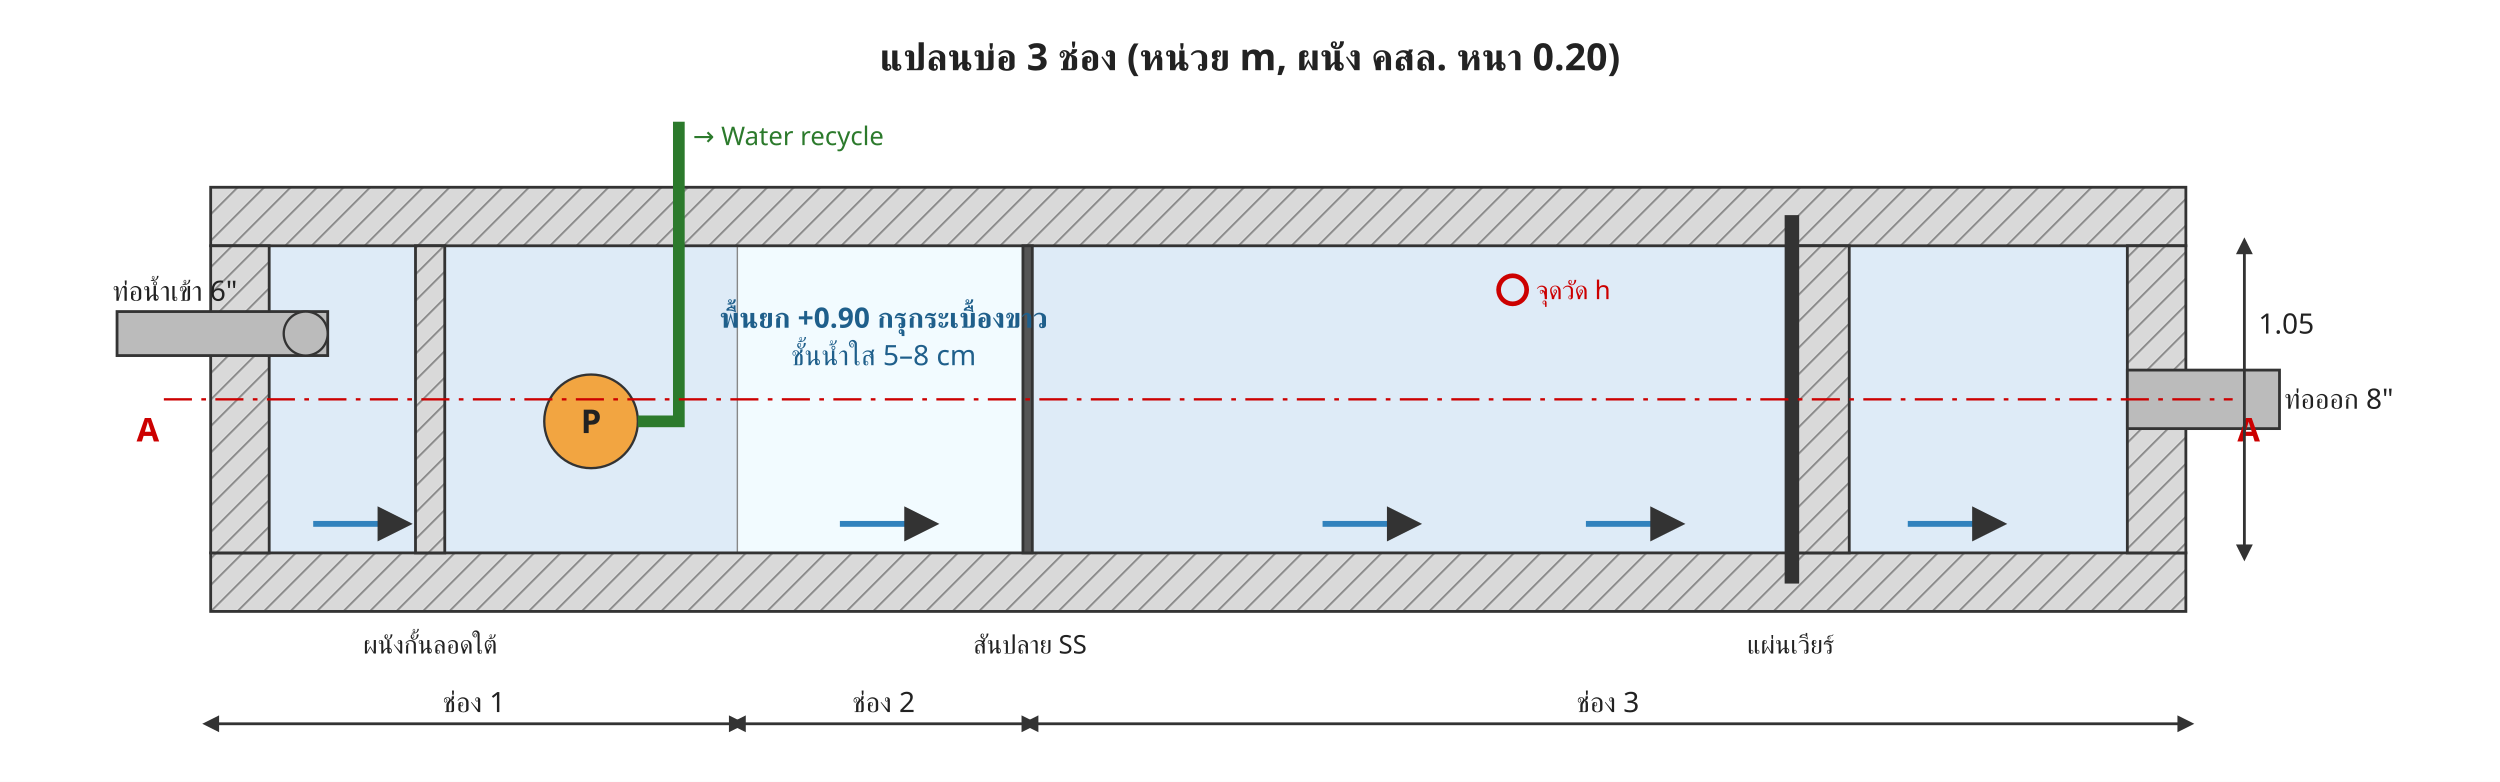
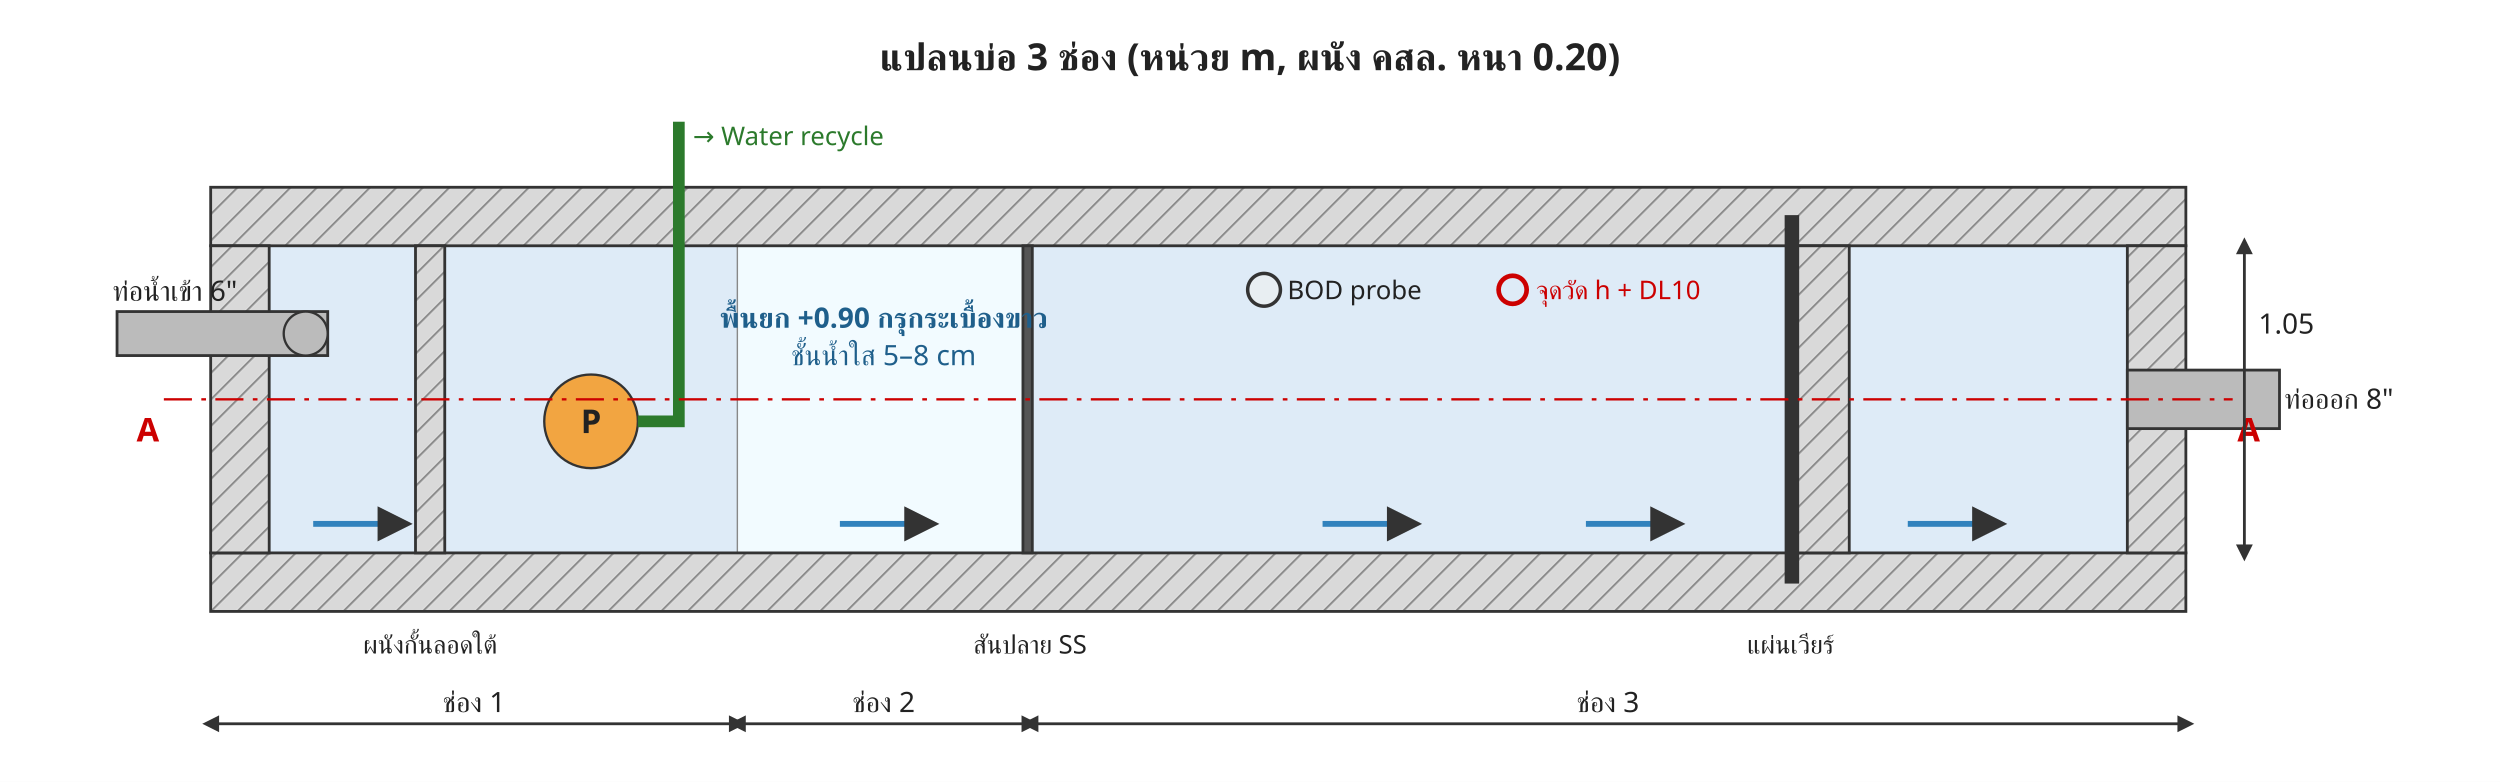
<svg xmlns="http://www.w3.org/2000/svg" viewBox="0 0 1068 334" width="1068" height="334" font-family="Sarabun, Tahoma, sans-serif">
  <defs>
    <pattern id="rc" width="8" height="8" patternUnits="userSpaceOnUse" patternTransform="rotate(45)">
      <rect width="8" height="8" fill="#d9d9d9" />
      <line x1="0" y1="0" x2="0" y2="8" stroke="#888" stroke-width="1.5" />
    </pattern>
    <marker id="a" viewBox="0 0 10 10" refX="5" refY="5" markerWidth="6" markerHeight="6" orient="auto-start-reverse">
      <path d="M0,0 L10,5 L0,10 z" fill="#333" />
    </marker>
  </defs>
  <rect width="1068" height="334" fill="white" />
  <text x="534.0" y="30.0" font-size="16" text-anchor="middle" fill="#222" font-weight="bold">แปลนบ่อ 3 ช่อง (หน่วย m, ผนัง คสล. หนา 0.20)</text>
  <rect x="115.0" y="105.0" width="200.0" height="131.2" fill="#deebf7" stroke="none" stroke-width="1.2" />
  <rect x="315.0" y="105.0" width="125.0" height="131.2" fill="#f2fbff" stroke="#888" stroke-width="0.6" />
  <rect x="440.0" y="105.0" width="468.8" height="131.2" fill="#deebf7" stroke="none" stroke-width="1.2" />
  <rect x="90.0" y="80.0" width="843.8" height="25.0" fill="url(#rc)" stroke="#333" stroke-width="1.2" />
  <rect x="90.0" y="236.2" width="843.8" height="25.0" fill="url(#rc)" stroke="#333" stroke-width="1.2" />
  <rect x="90.0" y="105.0" width="25.0" height="131.2" fill="url(#rc)" stroke="#333" stroke-width="1.2" />
  <rect x="908.8" y="105.0" width="25.0" height="131.2" fill="url(#rc)" stroke="#333" stroke-width="1.2" />
  <rect x="50.0" y="133.1" width="90.0" height="18.8" fill="#bbb" stroke="#333" stroke-width="1.2" />
  <circle cx="130.6" cy="142.5" r="9.4" fill="#bbb" stroke="#333" />
  <text x="48.0" y="128.5" font-size="12" text-anchor="start" fill="#222" font-weight="normal">ท่อน้ำเข้า 6"</text>
  <rect x="177.5" y="105.0" width="12.5" height="131.2" fill="url(#rc)" stroke="#333" stroke-width="1.2" />
  <circle cx="252.5" cy="180.0" r="20.0" fill="#f2a541" stroke="#333" />
  <text x="252.5" y="185.0" font-size="14" text-anchor="middle" fill="#222" font-weight="bold">P</text>
  <path d="M272.5,180.0 H290.0 V52.0" fill="none" stroke="#2c7a2c" stroke-width="5" />
  <text x="296.0" y="62.0" font-size="11" text-anchor="start" fill="#2c7a2c" font-weight="normal">→ Water recycle</text>
  <rect x="437.0" y="105.0" width="4.0" height="131.2" fill="#555" stroke="#333" stroke-width="1.2" />
  <rect x="765.0" y="105.0" width="25.0" height="131.2" fill="url(#rc)" stroke="#333" stroke-width="1.2" />
  <rect x="763.0" y="92.5" width="5.0" height="156.2" fill="#333" stroke="#333" stroke-width="1.2" />
  <circle cx="646.2" cy="123.8" r="6" fill="none" stroke="#c00" stroke-width="2" />
-   <text x="656.2" y="127.8" font-size="11" text-anchor="start" fill="#c00" font-weight="normal">จุดวัด h</text>
+   <text x="656.2" y="127.8" font-size="11" text-anchor="start" fill="#c00" font-weight="normal">จุดวัด h + DL10</text>
+   <circle cx="540.0" cy="123.8" r="7" fill="#e8eef2" stroke="#333" stroke-width="1.5" />
+   <text x="550.0" y="127.8" font-size="11" text-anchor="start" fill="#222" font-weight="normal">BOD probe</text>
  <rect x="908.8" y="158.1" width="65.0" height="25.0" fill="#bbb" stroke="#333" stroke-width="1.2" />
  <text x="975.8" y="174.6" font-size="12" text-anchor="start" fill="#222" font-weight="normal">ท่อออก 8"</text>
  <line x1="133.8" y1="223.8" x2="168.8" y2="223.8" stroke="#3182bd" stroke-width="2.5" marker-end="url(#a)" />
  <line x1="358.8" y1="223.8" x2="393.8" y2="223.8" stroke="#3182bd" stroke-width="2.5" marker-end="url(#a)" />
  <line x1="565.0" y1="223.8" x2="600.0" y2="223.8" stroke="#3182bd" stroke-width="2.5" marker-end="url(#a)" />
  <line x1="677.5" y1="223.8" x2="712.5" y2="223.8" stroke="#3182bd" stroke-width="2.5" marker-end="url(#a)" />
  <line x1="815.0" y1="223.8" x2="850.0" y2="223.8" stroke="#3182bd" stroke-width="2.5" marker-end="url(#a)" />
  <text x="377.5" y="140.0" font-size="12" text-anchor="middle" fill="#1f5f8b" font-weight="bold">พื้นยก +0.90 กรุกระเบื้องขาว</text>
  <text x="377.5" y="156.0" font-size="12" text-anchor="middle" fill="#1f5f8b" font-weight="normal">ชั้นน้ำใส 5–8 cm</text>
  <line x1="70.0" y1="170.6" x2="953.8" y2="170.6" stroke="#c00" stroke-width="1" stroke-dasharray="12 4 2 4" />
  <text x="68.0" y="188.6" font-size="14" text-anchor="end" fill="#c00" font-weight="bold">A</text>
  <text x="955.8" y="188.6" font-size="14" text-anchor="start" fill="#c00" font-weight="bold">A</text>
  <text x="183.8" y="279.2" font-size="11" text-anchor="middle" fill="#222" font-weight="normal">ผนังกั้นลอดใต้</text>
  <text x="440.0" y="279.2" font-size="11" text-anchor="middle" fill="#222" font-weight="normal">สันปลาย SS</text>
  <text x="765.0" y="279.2" font-size="11" text-anchor="middle" fill="#222" font-weight="normal">แผ่นเวียร์</text>
  <line x1="90.0" y1="309.2" x2="315.0" y2="309.2" stroke="#333" stroke-width="1.2" marker-start="url(#a)" marker-end="url(#a)" />
  <text x="202.5" y="304.2" font-size="12" text-anchor="middle" fill="#222" font-weight="normal">ช่อง 1</text>
  <line x1="315.0" y1="309.2" x2="440.0" y2="309.2" stroke="#333" stroke-width="1.2" marker-start="url(#a)" marker-end="url(#a)" />
  <text x="377.5" y="304.2" font-size="12" text-anchor="middle" fill="#222" font-weight="normal">ช่อง 2</text>
  <line x1="440.0" y1="309.2" x2="933.8" y2="309.2" stroke="#333" stroke-width="1.2" marker-start="url(#a)" marker-end="url(#a)" />
  <text x="686.9" y="304.2" font-size="12" text-anchor="middle" fill="#222" font-weight="normal">ช่อง 3</text>
  <line x1="958.8" y1="105.0" x2="958.8" y2="236.2" stroke="#333" stroke-width="1.2" marker-start="url(#a)" marker-end="url(#a)" />
  <text x="964.8" y="142.5" font-size="12" text-anchor="start" fill="#222" font-weight="normal">1.05</text>
</svg>
